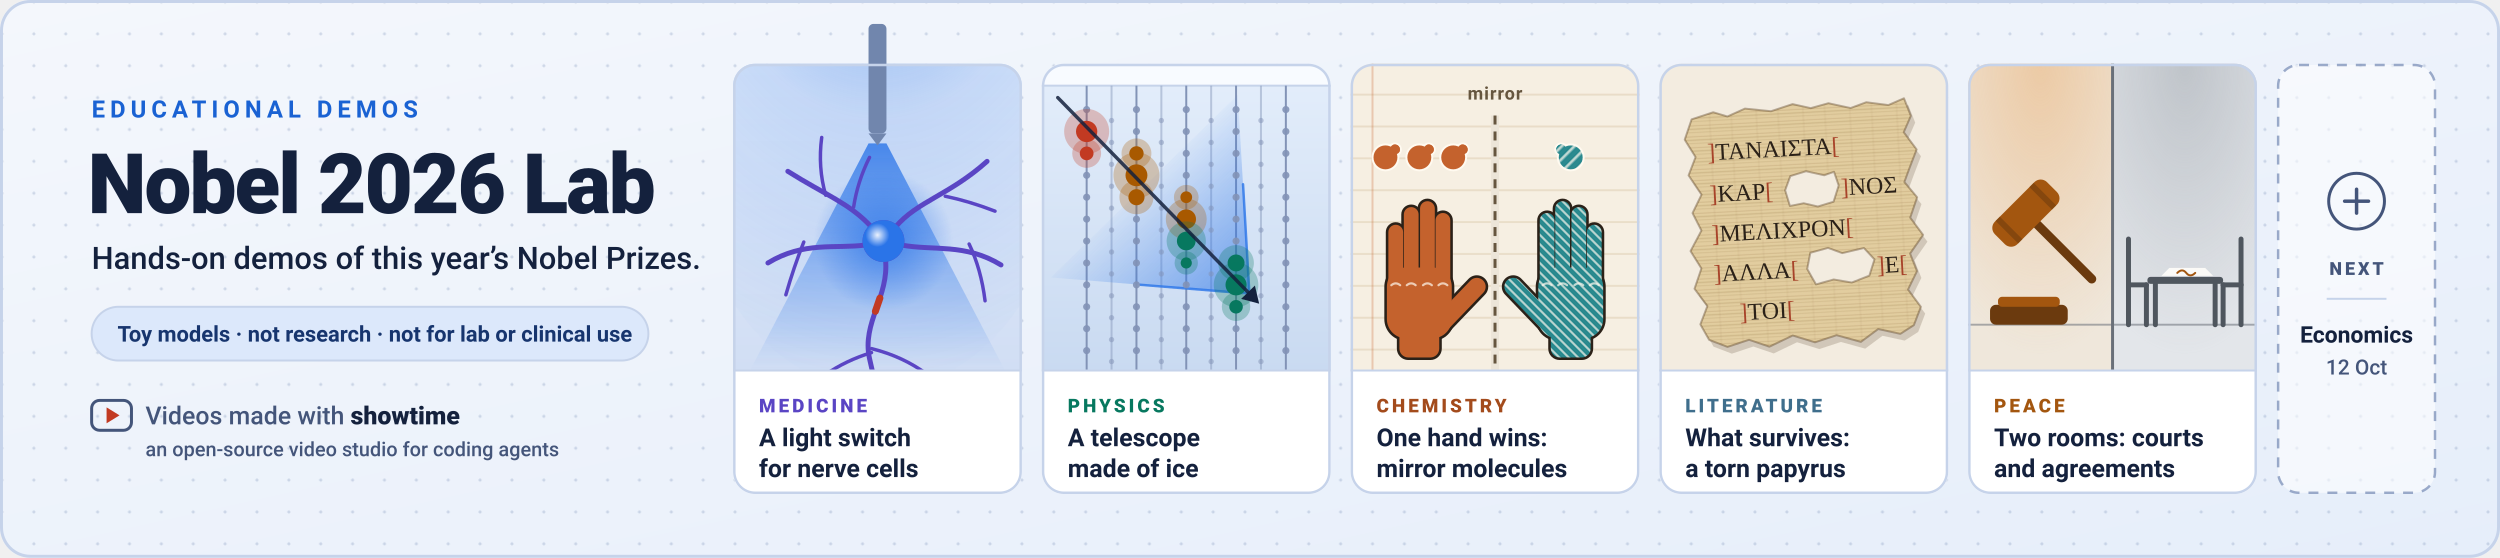
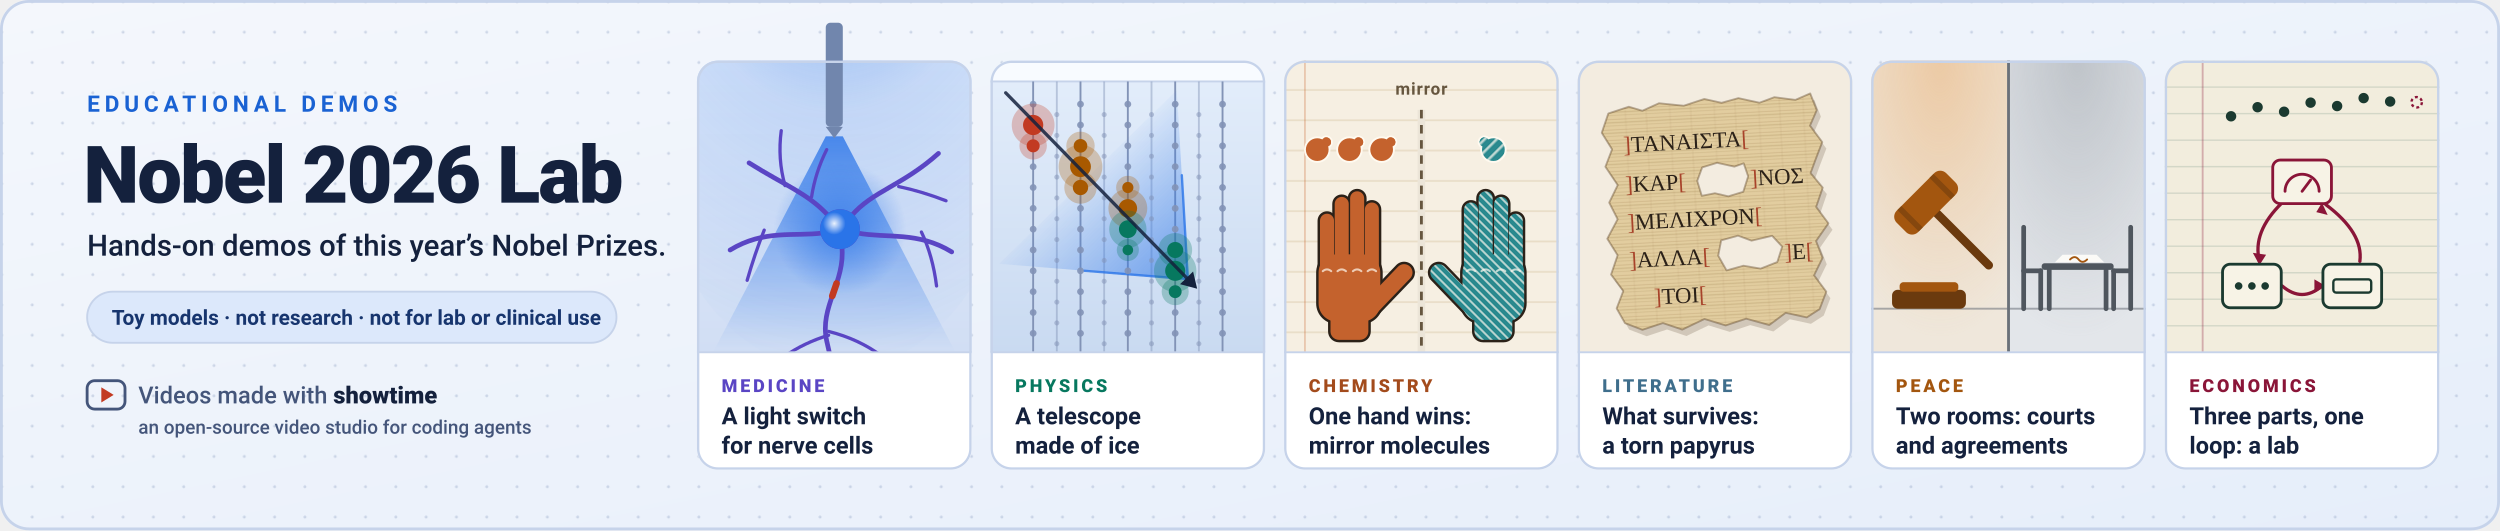
- <svg xmlns="http://www.w3.org/2000/svg" viewBox="0 0 2510 560" width="2510" height="560" role="img" aria-labelledby="t d">
+ <svg xmlns="http://www.w3.org/2000/svg" viewBox="0 0 2640 560" width="2640" height="560" role="img" aria-labelledby="t d">
  <style>.pulse{animation:pulse 5s ease-in-out infinite}@keyframes pulse{0%,100%{opacity:1}50%{opacity:.7}}.lit{animation:lit 5s ease-in-out infinite}@keyframes lit{0%,100%{opacity:.85}50%{opacity:.35}}.tw{animation:tw 4s ease-in-out infinite}@keyframes tw{0%,100%{opacity:1}50%{opacity:.62}}.spk{stroke-dasharray:14 186;stroke-dashoffset:-40;animation:spk 5s linear infinite}@keyframes spk{0%{stroke-dashoffset:14}100%{stroke-dashoffset:-186}}@media (prefers-reduced-motion: reduce){*{animation:none!important;transition:none!important}}</style>
  <g font-family="system-ui, -apple-system, &quot;Segoe UI&quot;, Roboto, &quot;Helvetica Neue&quot;, Arial, sans-serif">
    <defs>
      <linearGradient id="bg" x1="0" y1="0" x2="1" y2="1">
        <stop offset="0" stop-color="#F4F7FC" />
        <stop offset="1" stop-color="#E6EEFA" />
      </linearGradient>
      <pattern id="dots" width="32" height="32" patternUnits="userSpaceOnUse">
        <circle cx="2" cy="2" r="1.6" fill="#7C90B8" fill-opacity=".28" />
      </pattern>
      <linearGradient id="tis" x1="0" y1="0" x2="0" y2="1">
        <stop offset="0" stop-color="#E3ECFA" />
        <stop offset="1" stop-color="#D1DEF4" />
      </linearGradient>
      <linearGradient id="ice" x1="0" y1="0" x2="0" y2="1">
        <stop offset="0" stop-color="#E4EEFB" />
        <stop offset="1" stop-color="#C9DAF1" />
      </linearGradient>
      <linearGradient id="cone" x1="0" y1="0" x2="0" y2="1">
        <stop offset="0" stop-color="#2A74E8" stop-opacity=".8" />
        <stop offset="1" stop-color="#2A74E8" stop-opacity="0" />
      </linearGradient>
      <radialGradient id="glow" cx="0.5" cy="0" r="1">
        <stop offset="0" stop-color="#2A74E8" stop-opacity=".6" />
        <stop offset=".45" stop-color="#2A74E8" stop-opacity=".16" />
        <stop offset="1" stop-color="#2A74E8" stop-opacity="0" />
      </radialGradient>
      <radialGradient id="halo" cx="0.5" cy="0.5" r="0.5">
        <stop offset="0" stop-color="#2A74E8" stop-opacity=".75" />
        <stop offset="1" stop-color="#2A74E8" stop-opacity="0" />
      </radialGradient>
      <radialGradient id="spark" cx="0.5" cy="0.5" r="0.5">
        <stop offset="0" stop-color="#FFFFFF" stop-opacity=".9" />
        <stop offset="1" stop-color="#FFFFFF" stop-opacity="0" />
      </radialGradient>
      <clipPath id="cardclip">
        <rect width="290" height="432" rx="22" />
      </clipPath>
    </defs>
    <defs>
      <pattern id="hatch" width="9" height="9" patternUnits="userSpaceOnUse" patternTransform="rotate(45)">
        <rect width="9" height="9" fill="#2b8a8f" />
        <line x1="1.5" y1="0" x2="1.5" y2="9" stroke="#FFFAF0" stroke-width="2.6" stroke-opacity=".7" />
      </pattern>
      <pattern id="ruled" width="32" height="32" patternUnits="userSpaceOnUse">
        <line x1="0" y1="31" x2="32" y2="31" stroke="#E6D9C2" stroke-width="1.5" />
      </pattern>
    </defs>
    <defs>
      <pattern id="pfibre" width="47" height="11" patternUnits="userSpaceOnUse">
        <g stroke="#785828" stroke-opacity=".16">
          <line x1="0" y1="1.5" x2="47" y2="1.5" stroke-width="1" />
          <line x1="0" y1="5" x2="47" y2="5" stroke-width="1.6" />
          <line x1="0" y1="8.5" x2="47" y2="8.5" stroke-width=".8" />
        </g>
        <g stroke="#785828" stroke-opacity=".05" stroke-width="2">
          <line x1="9" y1="0" x2="9" y2="11" />
          <line x1="31" y1="0" x2="31" y2="11" />
        </g>
      </pattern>
    </defs>
-     <rect width="2510" height="560" rx="30" fill="url(#bg)" />
-     <rect width="2510" height="560" rx="30" fill="url(#dots)" />
-     <rect x="1.5" y="1.5" width="2507" height="557" rx="29" fill="none" stroke="#C6D3EA" stroke-width="3" />
+     <rect width="2640" height="560" rx="30" fill="url(#bg)" />
+     <rect width="2640" height="560" rx="30" fill="url(#dots)" />
+     <rect x="1.5" y="1.5" width="2637" height="557" rx="29" fill="none" stroke="#C6D3EA" stroke-width="3" />
    <g transform="translate(88,-6) scale(1)">
      <text x="4" y="124" font-size="24" font-weight="700" fill="#1A62D3" text-anchor="start" letter-spacing="5" textLength="334" lengthAdjust="spacingAndGlyphs">EDUCATIONAL DEMOS</text>
      <text x="0" y="220" font-size="84" font-weight="800" fill="#14213D" text-anchor="start" letter-spacing="-2" textLength="599" lengthAdjust="spacingAndGlyphs">Nobel 2026 Lab</text>
      <text x="4" y="276" font-size="31" font-weight="500" fill="#14213D" text-anchor="start" textLength="596" lengthAdjust="spacingAndGlyphs">Hands-on demos of this year’s Nobel Prizes.</text>
      <rect x="4" y="314" width="559" height="54" rx="27" fill="#DCE8FB" stroke="#C6D3EA" stroke-width="2" />
      <text x="30" y="349" font-size="22" font-weight="600" fill="#17356E" text-anchor="start" textLength="507" lengthAdjust="spacingAndGlyphs">Toy models · not research · not for lab or clinical use</text>
      <rect x="4" y="408" width="40" height="30" rx="8" fill="none" stroke="#44557A" stroke-width="3" />
      <polygon points="19,415 19,431 32,423" fill="#C23A22" />
      <text x="58" y="432" font-size="25" fill="#44557A" font-weight="500">Videos made with <tspan fill="#14213D" font-weight="800">showtime</tspan>
      </text>
      <text x="58" y="464" font-size="20" font-weight="500" fill="#44557A" text-anchor="start">an open-source video studio for coding agents</text>
    </g>
    <g transform="translate(736,64) scale(1)">
      <g clip-path="url(#cardclip)">
        <rect width="290" height="308" fill="url(#tis)" />
        <ellipse cx="145" cy="78" rx="190" ry="250" fill="url(#glow)" class="pulse" />
        <polygon points="136,80 154,80 273,308 17,308" fill="url(#cone)" class="pulse" />
        <circle cx="151" cy="178" r="70" fill="url(#halo)" class="pulse" />
        <g fill="none" stroke="#5A45C4" stroke-linecap="round" stroke-linejoin="round">
          <path d="M139.0 164 C117.0 140 93.0 132 55.0 108" stroke-width="5" />
          <path d="M163.0 164 C185.0 138 217.0 132 255.0 98" stroke-width="5" />
          <path d="M133.0 182 C103.0 186 71.0 178 35.0 200" stroke-width="5" />
          <path d="M169.0 182 C201.0 188 233.0 180 269.0 202" stroke-width="5" />
          <path d="M93.0 132 Q85.0 104 89.0 74" stroke-width="3.5" />
          <path d="M213.0 133 Q237.0 138 263.0 148" stroke-width="3.5" />
          <path d="M71.0 179 Q61.0 204 53.0 232" stroke-width="3.5" />
          <path d="M237.0 181 Q249.0 206 253.0 238" stroke-width="3.5" />
          <path d="M121.0 144 Q125.0 118 137.0 94" stroke-width="3.5" />
          <path d="M139.0 290 Q113.0 298 93.0 312" stroke-width="3.5" />
          <path d="M139.0 286 Q171.0 294 195.0 312" stroke-width="3.5" />
          <path d="M153.0 196 C157.0 234 129.0 260 137.0 296 S145.0 328 147.0 312" stroke-width="5" />
        </g>
        <path d="M153.0 196 C157.0 234 129.0 260 137.0 296 S145.0 328 147.0 312" fill="none" stroke="#C23A22" stroke-width="7" stroke-linecap="round" class="spk" pathLength="100" />
        <circle cx="151" cy="178" r="21" fill="#5A45C4" />
        <circle cx="151" cy="178" r="21" fill="#2A74E8" class="lit" />
        <circle cx="145" cy="172" r="12" fill="url(#spark)" class="lit" />
      </g>
      <rect x="136" y="-40" width="18" height="110" rx="5" fill="#7186AD" />
      <path d="M136 70 H154 L145 82 Z" fill="#7186AD" />
      <rect y="308" width="290" height="124" fill="#FFFFFF" clip-path="url(#cardclip)" />
      <line x1="0" y1="308" x2="290" y2="308" stroke="#C6D3EA" stroke-width="2" />
      <text x="26" y="350" font-size="19" font-weight="800" fill="#5A45C4" text-anchor="start" letter-spacing="3">MEDICINE</text>
      <text x="26" y="384" font-size="25" font-weight="700" fill="#14213D" text-anchor="start">A light switch</text>
      <text x="26" y="415" font-size="25" font-weight="700" fill="#14213D" text-anchor="start">for nerve cells</text>
      <rect x="1.25" y="1.25" width="287.5" height="429.5" rx="21" fill="none" stroke="#C6D3EA" stroke-width="2.5" />
      <g transform="translate(310,0)">
        <g clip-path="url(#cardclip)">
          <rect width="290" height="308" fill="url(#ice)" />
          <rect width="290" height="22" fill="#F8FBFF" />
          <line x1="0" y1="22" x2="290" y2="22" stroke="#C6D3EA" stroke-width="2" />
          <g stroke="#8293B6" stroke-opacity="0.45" stroke-width="2">
            <line x1="70" y1="22" x2="70" y2="308" />
            <line x1="120" y1="22" x2="120" y2="308" />
            <line x1="170" y1="22" x2="170" y2="308" />
            <line x1="220" y1="22" x2="220" y2="308" />
          </g>
          <g stroke="#8293B6" stroke-opacity="1" stroke-width="2">
            <line x1="45" y1="22" x2="45" y2="308" />
            <line x1="95" y1="22" x2="95" y2="308" />
            <line x1="145" y1="22" x2="145" y2="308" />
            <line x1="195" y1="22" x2="195" y2="308" />
            <line x1="245" y1="22" x2="245" y2="308" />
          </g>
          <linearGradient id="ckv" gradientUnits="userSpaceOnUse" x1="208.4" y1="230.8" x2="96.6" y2="116.4">
            <stop offset="0" stop-color="#2A74E8" stop-opacity=".62" />
            <stop offset="1" stop-color="#2A74E8" stop-opacity="0" />
          </linearGradient>
          <polygon points="208.4,230.8 196.7,31.2 9.1,214.6" fill="url(#ckv)" class="pulse" />
          <line x1="208.4" y1="230.8" x2="202.0" y2="121.0" stroke="#2A74E8" stroke-width="2.5" stroke-opacity=".8" stroke-linecap="round" />
          <line x1="208.4" y1="230.8" x2="98.8" y2="221.9" stroke="#2A74E8" stroke-width="2.5" stroke-opacity=".8" stroke-linecap="round" />
          <circle cx="70" cy="57" r="2.7" fill="#8293B6" fill-opacity="0.5" />
          <circle cx="70" cy="79" r="2.7" fill="#8293B6" fill-opacity="0.5" />
          <circle cx="70" cy="101" r="2.7" fill="#8293B6" fill-opacity="0.5" />
          <circle cx="70" cy="123" r="2.7" fill="#8293B6" fill-opacity="0.5" />
          <circle cx="70" cy="145" r="2.7" fill="#8293B6" fill-opacity="0.5" />
          <circle cx="70" cy="167" r="2.7" fill="#8293B6" fill-opacity="0.5" />
          <circle cx="70" cy="189" r="2.7" fill="#8293B6" fill-opacity="0.5" />
          <circle cx="70" cy="211" r="2.7" fill="#8293B6" fill-opacity="0.5" />
          <circle cx="70" cy="233" r="2.7" fill="#8293B6" fill-opacity="0.5" />
          <circle cx="70" cy="255" r="2.7" fill="#8293B6" fill-opacity="0.5" />
          <circle cx="70" cy="277" r="2.7" fill="#8293B6" fill-opacity="0.5" />
          <circle cx="70" cy="299" r="2.7" fill="#8293B6" fill-opacity="0.5" />
          <circle cx="120" cy="57" r="2.7" fill="#8293B6" fill-opacity="0.5" />
          <circle cx="120" cy="79" r="2.7" fill="#8293B6" fill-opacity="0.5" />
          <circle cx="120" cy="101" r="2.7" fill="#8293B6" fill-opacity="0.5" />
          <circle cx="120" cy="123" r="2.7" fill="#8293B6" fill-opacity="0.5" />
          <circle cx="120" cy="145" r="2.7" fill="#8293B6" fill-opacity="0.5" />
          <circle cx="120" cy="167" r="2.7" fill="#8293B6" fill-opacity="0.5" />
          <circle cx="120" cy="189" r="2.7" fill="#8293B6" fill-opacity="0.5" />
          <circle cx="120" cy="211" r="2.7" fill="#8293B6" fill-opacity="0.5" />
          <circle cx="120" cy="233" r="2.7" fill="#8293B6" fill-opacity="0.5" />
          <circle cx="120" cy="255" r="2.7" fill="#8293B6" fill-opacity="0.5" />
          <circle cx="120" cy="277" r="2.7" fill="#8293B6" fill-opacity="0.5" />
          <circle cx="120" cy="299" r="2.7" fill="#8293B6" fill-opacity="0.5" />
          <circle cx="170" cy="57" r="2.7" fill="#8293B6" fill-opacity="0.5" />
          <circle cx="170" cy="79" r="2.7" fill="#8293B6" fill-opacity="0.5" />
          <circle cx="170" cy="101" r="2.7" fill="#8293B6" fill-opacity="0.5" />
          <circle cx="170" cy="123" r="2.7" fill="#8293B6" fill-opacity="0.5" />
          <circle cx="170" cy="145" r="2.7" fill="#8293B6" fill-opacity="0.5" />
          <circle cx="170" cy="167" r="2.7" fill="#8293B6" fill-opacity="0.5" />
          <circle cx="170" cy="189" r="2.7" fill="#8293B6" fill-opacity="0.5" />
          <circle cx="170" cy="211" r="2.7" fill="#8293B6" fill-opacity="0.5" />
          <circle cx="170" cy="233" r="2.7" fill="#8293B6" fill-opacity="0.5" />
          <circle cx="170" cy="255" r="2.7" fill="#8293B6" fill-opacity="0.5" />
          <circle cx="170" cy="277" r="2.7" fill="#8293B6" fill-opacity="0.5" />
          <circle cx="170" cy="299" r="2.7" fill="#8293B6" fill-opacity="0.5" />
          <circle cx="220" cy="57" r="2.7" fill="#8293B6" fill-opacity="0.5" />
          <circle cx="220" cy="79" r="2.7" fill="#8293B6" fill-opacity="0.5" />
          <circle cx="220" cy="101" r="2.7" fill="#8293B6" fill-opacity="0.5" />
          <circle cx="220" cy="123" r="2.7" fill="#8293B6" fill-opacity="0.5" />
          <circle cx="220" cy="145" r="2.7" fill="#8293B6" fill-opacity="0.5" />
          <circle cx="220" cy="167" r="2.7" fill="#8293B6" fill-opacity="0.5" />
          <circle cx="220" cy="189" r="2.7" fill="#8293B6" fill-opacity="0.5" />
          <circle cx="220" cy="211" r="2.7" fill="#8293B6" fill-opacity="0.5" />
          <circle cx="220" cy="233" r="2.7" fill="#8293B6" fill-opacity="0.5" />
          <circle cx="220" cy="255" r="2.7" fill="#8293B6" fill-opacity="0.5" />
          <circle cx="220" cy="277" r="2.7" fill="#8293B6" fill-opacity="0.5" />
          <circle cx="220" cy="299" r="2.7" fill="#8293B6" fill-opacity="0.5" />
          <circle cx="45" cy="46" r="3.6" fill="#8293B6" fill-opacity="0.9" />
          <circle cx="45" cy="112" r="3.6" fill="#8293B6" fill-opacity="0.9" />
          <circle cx="45" cy="134" r="3.6" fill="#8293B6" fill-opacity="0.9" />
          <circle cx="45" cy="156" r="3.6" fill="#8293B6" fill-opacity="0.9" />
          <circle cx="45" cy="178" r="3.6" fill="#8293B6" fill-opacity="0.9" />
          <circle cx="45" cy="200" r="3.6" fill="#8293B6" fill-opacity="0.9" />
          <circle cx="45" cy="222" r="3.6" fill="#8293B6" fill-opacity="0.9" />
          <circle cx="45" cy="244" r="3.6" fill="#8293B6" fill-opacity="0.9" />
          <circle cx="45" cy="266" r="3.6" fill="#8293B6" fill-opacity="0.9" />
          <circle cx="45" cy="288" r="3.6" fill="#8293B6" fill-opacity="0.9" />
          <circle cx="95" cy="46" r="3.6" fill="#8293B6" fill-opacity="0.9" />
          <circle cx="95" cy="68" r="3.6" fill="#8293B6" fill-opacity="0.9" />
          <circle cx="95" cy="156" r="3.6" fill="#8293B6" fill-opacity="0.9" />
          <circle cx="95" cy="178" r="3.6" fill="#8293B6" fill-opacity="0.9" />
          <circle cx="95" cy="200" r="3.6" fill="#8293B6" fill-opacity="0.9" />
          <circle cx="95" cy="222" r="3.6" fill="#8293B6" fill-opacity="0.9" />
          <circle cx="95" cy="244" r="3.6" fill="#8293B6" fill-opacity="0.9" />
          <circle cx="95" cy="266" r="3.6" fill="#8293B6" fill-opacity="0.9" />
          <circle cx="95" cy="288" r="3.6" fill="#8293B6" fill-opacity="0.9" />
          <circle cx="145" cy="46" r="3.6" fill="#8293B6" fill-opacity="0.9" />
          <circle cx="145" cy="68" r="3.6" fill="#8293B6" fill-opacity="0.9" />
          <circle cx="145" cy="90" r="3.6" fill="#8293B6" fill-opacity="0.9" />
          <circle cx="145" cy="112" r="3.6" fill="#8293B6" fill-opacity="0.9" />
          <circle cx="145" cy="222" r="3.6" fill="#8293B6" fill-opacity="0.9" />
          <circle cx="145" cy="244" r="3.6" fill="#8293B6" fill-opacity="0.9" />
          <circle cx="145" cy="266" r="3.6" fill="#8293B6" fill-opacity="0.9" />
          <circle cx="145" cy="288" r="3.6" fill="#8293B6" fill-opacity="0.9" />
          <circle cx="195" cy="46" r="3.6" fill="#8293B6" fill-opacity="0.9" />
          <circle cx="195" cy="68" r="3.6" fill="#8293B6" fill-opacity="0.9" />
          <circle cx="195" cy="90" r="3.6" fill="#8293B6" fill-opacity="0.9" />
          <circle cx="195" cy="112" r="3.6" fill="#8293B6" fill-opacity="0.9" />
          <circle cx="195" cy="134" r="3.6" fill="#8293B6" fill-opacity="0.9" />
          <circle cx="195" cy="156" r="3.6" fill="#8293B6" fill-opacity="0.9" />
          <circle cx="195" cy="178" r="3.6" fill="#8293B6" fill-opacity="0.9" />
          <circle cx="195" cy="266" r="3.6" fill="#8293B6" fill-opacity="0.9" />
          <circle cx="195" cy="288" r="3.6" fill="#8293B6" fill-opacity="0.9" />
          <circle cx="245" cy="46" r="3.6" fill="#8293B6" fill-opacity="0.9" />
          <circle cx="245" cy="68" r="3.6" fill="#8293B6" fill-opacity="0.9" />
          <circle cx="245" cy="90" r="3.6" fill="#8293B6" fill-opacity="0.9" />
          <circle cx="245" cy="112" r="3.6" fill="#8293B6" fill-opacity="0.9" />
          <circle cx="245" cy="134" r="3.6" fill="#8293B6" fill-opacity="0.9" />
          <circle cx="245" cy="156" r="3.6" fill="#8293B6" fill-opacity="0.9" />
          <circle cx="245" cy="178" r="3.6" fill="#8293B6" fill-opacity="0.9" />
          <circle cx="245" cy="200" r="3.6" fill="#8293B6" fill-opacity="0.9" />
          <circle cx="245" cy="222" r="3.6" fill="#8293B6" fill-opacity="0.9" />
          <circle cx="245" cy="244" r="3.6" fill="#8293B6" fill-opacity="0.9" />
          <circle cx="245" cy="266" r="3.6" fill="#8293B6" fill-opacity="0.9" />
          <circle cx="245" cy="288" r="3.6" fill="#8293B6" fill-opacity="0.9" />
          <g class="tw" style="animation-delay:-0.65s">
            <circle cx="45" cy="68" r="22.6" fill="#C23A22" fill-opacity=".28" />
            <circle cx="45" cy="68" r="10.7" fill="#C23A22" />
          </g>
          <g class="tw" style="animation-delay:-0.88s">
            <circle cx="45" cy="90" r="14.5" fill="#C23A22" fill-opacity=".28" />
            <circle cx="45" cy="90" r="6.9" fill="#C23A22" />
          </g>
          <g class="tw" style="animation-delay:-1.38s">
            <circle cx="95" cy="90" r="15.0" fill="#A85900" fill-opacity=".28" />
            <circle cx="95" cy="90" r="7.2" fill="#A85900" />
          </g>
          <g class="tw" style="animation-delay:-1.61s">
            <circle cx="95" cy="112" r="23.1" fill="#A85900" fill-opacity=".28" />
            <circle cx="95" cy="112" r="11.0" fill="#A85900" />
          </g>
          <g class="tw" style="animation-delay:-1.84s">
            <circle cx="95" cy="134" r="17.1" fill="#A85900" fill-opacity=".28" />
            <circle cx="95" cy="134" r="8.1" fill="#A85900" />
          </g>
          <g class="tw" style="animation-delay:-2.35s">
            <circle cx="145" cy="134" r="12.4" fill="#A85900" fill-opacity=".28" />
            <circle cx="145" cy="134" r="5.9" fill="#A85900" />
          </g>
          <g class="tw" style="animation-delay:-2.58s">
            <circle cx="145" cy="156" r="20.5" fill="#A85900" fill-opacity=".28" />
            <circle cx="145" cy="156" r="9.8" fill="#A85900" />
          </g>
          <g class="tw" style="animation-delay:-2.81s">
            <circle cx="145" cy="178" r="19.7" fill="#07785F" fill-opacity=".28" />
            <circle cx="145" cy="178" r="9.4" fill="#07785F" />
          </g>
          <g class="tw" style="animation-delay:-3.04s">
            <circle cx="145" cy="200" r="11.7" fill="#07785F" fill-opacity=".28" />
            <circle cx="145" cy="200" r="5.6" fill="#07785F" />
          </g>
          <g class="tw" style="animation-delay:-3.54s">
            <circle cx="195" cy="200" r="17.9" fill="#07785F" fill-opacity=".28" />
            <circle cx="195" cy="200" r="8.5" fill="#07785F" />
          </g>
          <g class="tw" style="animation-delay:-3.77s">
            <circle cx="195" cy="222" r="22.4" fill="#07785F" fill-opacity=".28" />
            <circle cx="195" cy="222" r="10.6" fill="#07785F" />
          </g>
          <g class="tw" style="animation-delay:-4.00s">
            <circle cx="195" cy="244" r="14.3" fill="#07785F" fill-opacity=".28" />
            <circle cx="195" cy="244" r="6.8" fill="#07785F" />
          </g>
          <line x1="16" y1="34" x2="208.4" y2="230.8" stroke="#14213D" stroke-width="3.5" stroke-linecap="round" stroke-opacity=".85" />
          <polygon points="218.2,240.9 213.9,222.7 200.1,236.1" fill="#14213D" />
        </g>
        <rect y="308" width="290" height="124" fill="#FFFFFF" clip-path="url(#cardclip)" />
        <line x1="0" y1="308" x2="290" y2="308" stroke="#C6D3EA" stroke-width="2" />
        <text x="26" y="350" font-size="19" font-weight="800" fill="#07785F" text-anchor="start" letter-spacing="3">PHYSICS</text>
        <text x="26" y="384" font-size="25" font-weight="700" fill="#14213D" text-anchor="start">A telescope</text>
        <text x="26" y="415" font-size="25" font-weight="700" fill="#14213D" text-anchor="start">made of ice</text>
        <rect x="1.25" y="1.25" width="287.5" height="429.5" rx="21" fill="none" stroke="#C6D3EA" stroke-width="2.5" />
      </g>
      <g transform="translate(620,0)">
        <g clip-path="url(#cardclip)">
          <rect width="290" height="308" fill="#F6EFE2" />
          <rect width="290" height="308" fill="url(#ruled)" />
          <line x1="22" y1="0" x2="22" y2="308" stroke="#c4622d" stroke-opacity=".28" stroke-width="2" />
          <rect x="141" y="52" width="8" height="256" fill="#ECE5D8" />
          <line x1="145" y1="52" x2="145" y2="308" stroke="#66563F" stroke-width="3" stroke-dasharray="9 7" />
          <text x="145" y="36" font-size="18" font-weight="700" fill="#66563F" text-anchor="middle" letter-spacing="1">mirror</text>
          <circle cx="44.5" cy="86.1" r="6.0" fill="#c4622d" stroke="#FFFAF0" stroke-width="2" />
          <circle cx="35.0" cy="94.0" r="13.0" fill="#c4622d" stroke="#FFFAF0" stroke-width="2" />
          <circle cx="44.5" cy="86.1" r="5.0" fill="#c4622d" />
          <circle cx="78.5" cy="86.1" r="6.0" fill="#c4622d" stroke="#FFFAF0" stroke-width="2" />
          <circle cx="69.0" cy="94.0" r="13.0" fill="#c4622d" stroke="#FFFAF0" stroke-width="2" />
          <circle cx="78.5" cy="86.1" r="5.0" fill="#c4622d" />
          <circle cx="112.5" cy="86.1" r="6.0" fill="#c4622d" stroke="#FFFAF0" stroke-width="2" />
          <circle cx="103.0" cy="94.0" r="13.0" fill="#c4622d" stroke="#FFFAF0" stroke-width="2" />
          <circle cx="112.5" cy="86.1" r="5.0" fill="#c4622d" />
          <circle cx="211.5" cy="86.1" r="6.0" fill="url(#hatch)" stroke="#FFFAF0" stroke-width="2" />
          <circle cx="221.0" cy="94.0" r="13.0" fill="url(#hatch)" stroke="#FFFAF0" stroke-width="2" />
          <circle cx="211.5" cy="86.1" r="5.0" fill="url(#hatch)" />
          <g transform="translate(69,286) scale(0.74)">
            <g fill="none" stroke="#2B2118" stroke-width="7" stroke-linejoin="round">
              <rect x="-27" y="-28" width="54" height="40" rx="12" />
              <rect x="-44" y="-110" width="88" height="96" rx="26" />
              <rect x="-42" y="-168" width="20" height="88" rx="10" />
              <rect x="-21" y="-192" width="20" height="112" rx="10" />
              <rect x="1" y="-200" width="20" height="120" rx="10" />
              <rect x="22" y="-184" width="20" height="104" rx="10" />
            </g>
            <line x1="30" y1="-34" x2="78" y2="-84" stroke="#2B2118" stroke-width="31" stroke-linecap="round" />
            <g fill="#c4622d">
              <rect x="-27" y="-28" width="54" height="40" rx="12" />
              <rect x="-44" y="-110" width="88" height="96" rx="26" />
              <rect x="-42" y="-168" width="20" height="88" rx="10" />
              <rect x="-21" y="-192" width="20" height="112" rx="10" />
              <rect x="1" y="-200" width="20" height="120" rx="10" />
              <rect x="22" y="-184" width="20" height="104" rx="10" />
            </g>
            <line x1="30" y1="-34" x2="78" y2="-84" stroke="#c4622d" stroke-width="24" stroke-linecap="round" />
            <g stroke="#FFFAF0" stroke-opacity=".7" stroke-width="3" stroke-linecap="round" fill="none">
              <path d="M-38 -86 q6 -5 12 0" />
              <path d="M-17 -86 q6 -5 12 0" />
              <path d="M5 -86 q6 -5 12 0" />
              <path d="M26 -86 q6 -5 12 0" />
            </g>
          </g>
          <g transform="translate(221,286) scale(-0.74 0.74)">
            <g fill="none" stroke="#2B2118" stroke-width="7" stroke-linejoin="round">
              <rect x="-27" y="-28" width="54" height="40" rx="12" />
              <rect x="-44" y="-110" width="88" height="96" rx="26" />
              <rect x="-42" y="-168" width="20" height="88" rx="10" />
              <rect x="-21" y="-192" width="20" height="112" rx="10" />
              <rect x="1" y="-200" width="20" height="120" rx="10" />
              <rect x="22" y="-184" width="20" height="104" rx="10" />
            </g>
            <line x1="30" y1="-34" x2="78" y2="-84" stroke="#2B2118" stroke-width="31" stroke-linecap="round" />
            <g fill="url(#hatch)">
              <rect x="-27" y="-28" width="54" height="40" rx="12" />
              <rect x="-44" y="-110" width="88" height="96" rx="26" />
              <rect x="-42" y="-168" width="20" height="88" rx="10" />
              <rect x="-21" y="-192" width="20" height="112" rx="10" />
              <rect x="1" y="-200" width="20" height="120" rx="10" />
              <rect x="22" y="-184" width="20" height="104" rx="10" />
            </g>
            <line x1="30" y1="-34" x2="78" y2="-84" stroke="url(#hatch)" stroke-width="24" stroke-linecap="round" />
            <g stroke="#FFFAF0" stroke-opacity=".7" stroke-width="3" stroke-linecap="round" fill="none">
              <path d="M-38 -86 q6 -5 12 0" />
              <path d="M-17 -86 q6 -5 12 0" />
              <path d="M5 -86 q6 -5 12 0" />
              <path d="M26 -86 q6 -5 12 0" />
            </g>
          </g>
        </g>
        <rect y="308" width="290" height="124" fill="#FFFFFF" clip-path="url(#cardclip)" />
        <line x1="0" y1="308" x2="290" y2="308" stroke="#C6D3EA" stroke-width="2" />
        <text x="26" y="350" font-size="19" font-weight="800" fill="#A34B1C" text-anchor="start" letter-spacing="3">CHEMISTRY</text>
        <text x="26" y="384" font-size="25" font-weight="700" fill="#14213D" text-anchor="start">One hand wins:</text>
        <text x="26" y="415" font-size="25" font-weight="700" fill="#14213D" text-anchor="start">mirror molecules</text>
        <rect x="1.25" y="1.25" width="287.5" height="429.5" rx="21" fill="none" stroke="#C6D3EA" stroke-width="2.5" />
      </g>
      <g transform="translate(930,0)">
        <g clip-path="url(#cardclip)">
          <rect width="290" height="308" fill="#F3ECE0" />
          <g transform="rotate(-3 147 160)">
            <polygon points="38,50 60,44 74,49 92,42 118,46 140,40 158,45 176,41 198,47 214,42 236,46 252,40 258,58 250,74 262,92 254,110 248,124 260,140 252,160 264,178 250,196 256,214 246,232 258,250 250,268 236,276 214,270 196,282 172,274 150,280 128,272 104,282 84,274 62,280 44,272 36,256 44,238 32,220 40,200 30,182 42,162 34,144 44,126 32,106 40,88 30,70" fill="#3C230A" fill-opacity=".18" transform="translate(4 7)" />
            <polygon points="38,50 60,44 74,49 92,42 118,46 140,40 158,45 176,41 198,47 214,42 236,46 252,40 258,58 250,74 262,92 254,110 248,124 260,140 252,160 264,178 250,196 256,214 246,232 258,250 250,268 236,276 214,270 196,282 172,274 150,280 128,272 104,282 84,274 62,280 44,272 36,256 44,238 32,220 40,200 30,182 42,162 34,144 44,126 32,106 40,88 30,70" fill="#E2CD9F" />
            <polygon points="38,50 60,44 74,49 92,42 118,46 140,40 158,45 176,41 198,47 214,42 236,46 252,40 258,58 250,74 262,92 254,110 248,124 260,140 252,160 264,178 250,196 256,214 246,232 258,250 250,268 236,276 214,270 196,282 172,274 150,280 128,272 104,282 84,274 62,280 44,272 36,256 44,238 32,220 40,200 30,182 42,162 34,144 44,126 32,106 40,88 30,70" fill="url(#pfibre)" />
            <path d="M134 112 L150 108 L168 113 L178 110 L182 124 L176 140 L160 144 L146 140 L132 142 L128 126 Z" fill="#F3ECE0" />
            <path d="M134 112 L150 108 L168 113 L178 110 L182 124 L176 140 L160 144 L146 140 L132 142 L128 126 Z" fill="none" stroke="#50371A" stroke-opacity=".38" stroke-width="2" stroke-linejoin="round" />
            <path d="M150 190 L168 186 L182 192 L204 188 L214 200 L208 216 L190 222 L172 218 L154 222 L146 206 Z" fill="#F3ECE0" />
            <path d="M150 190 L168 186 L182 192 L204 188 L214 200 L208 216 L190 222 L172 218 L154 222 L146 206 Z" fill="none" stroke="#50371A" stroke-opacity=".38" stroke-width="2" stroke-linejoin="round" />
            <polygon points="38,50 60,44 74,49 92,42 118,46 140,40 158,45 176,41 198,47 214,42 236,46 252,40 258,58 250,74 262,92 254,110 248,124 260,140 252,160 264,178 250,196 256,214 246,232 258,250 250,268 236,276 214,270 196,282 172,274 150,280 128,272 104,282 84,274 62,280 44,272 36,256 44,238 32,220 40,200 30,182 42,162 34,144 44,126 32,106 40,88 30,70" fill="none" stroke="#50371A" stroke-opacity=".38" stroke-width="2" stroke-linejoin="round" />
            <text x="52" y="92" font-size="24" font-family="Georgia, &quot;Times New Roman&quot;, &quot;DejaVu Serif&quot;, serif" fill="#2B2118" textLength="149.8" lengthAdjust="spacingAndGlyphs">
              <tspan fill="#A8432A">]</tspan>ΤΑΝΑΙΣΤΑ<tspan fill="#A8432A">[</tspan>
            </text>
            <text x="52" y="134" font-size="24" font-family="Georgia, &quot;Times New Roman&quot;, &quot;DejaVu Serif&quot;, serif" fill="#2B2118" textLength="65.8" lengthAdjust="spacingAndGlyphs">
              <tspan fill="#A8432A">]</tspan>ΚΑΡ<tspan fill="#A8432A">[</tspan>
            </text>
            <text x="184" y="134" font-size="24" font-family="Georgia, &quot;Times New Roman&quot;, &quot;DejaVu Serif&quot;, serif" fill="#2B2118" textLength="58.1" lengthAdjust="spacingAndGlyphs">
              <tspan fill="#A8432A">]</tspan>ΝΟΣ</text>
            <text x="52" y="174" font-size="24" font-family="Georgia, &quot;Times New Roman&quot;, &quot;DejaVu Serif&quot;, serif" fill="#2B2118" textLength="149.8" lengthAdjust="spacingAndGlyphs">
              <tspan fill="#A8432A">]</tspan>ΜΕΛΙΧΡΟΝ<tspan fill="#A8432A">[</tspan>
            </text>
            <text x="52" y="214" font-size="24" font-family="Georgia, &quot;Times New Roman&quot;, &quot;DejaVu Serif&quot;, serif" fill="#2B2118" textLength="82.6" lengthAdjust="spacingAndGlyphs">
              <tspan fill="#A8432A">]</tspan>ΑΛΛΑ<tspan fill="#A8432A">[</tspan>
            </text>
            <text x="216" y="214" font-size="24" font-family="Georgia, &quot;Times New Roman&quot;, &quot;DejaVu Serif&quot;, serif" fill="#2B2118" textLength="32.2" lengthAdjust="spacingAndGlyphs">
              <tspan fill="#A8432A">]</tspan>Ε<tspan fill="#A8432A">[</tspan>
            </text>
            <text x="76" y="254" font-size="24" font-family="Georgia, &quot;Times New Roman&quot;, &quot;DejaVu Serif&quot;, serif" fill="#2B2118" textLength="65.8" lengthAdjust="spacingAndGlyphs">
              <tspan fill="#A8432A">]</tspan>ΤΟΙ<tspan fill="#A8432A">[</tspan>
            </text>
          </g>
        </g>
        <rect y="308" width="290" height="124" fill="#FFFFFF" clip-path="url(#cardclip)" />
        <line x1="0" y1="308" x2="290" y2="308" stroke="#C6D3EA" stroke-width="2" />
        <text x="26" y="350" font-size="19" font-weight="800" fill="#3F6E8C" text-anchor="start" letter-spacing="3">LITERATURE</text>
        <text x="26" y="384" font-size="25" font-weight="700" fill="#14213D" text-anchor="start">What survives:</text>
        <text x="26" y="415" font-size="25" font-weight="700" fill="#14213D" text-anchor="start">a torn papyrus</text>
        <rect x="1.25" y="1.25" width="287.5" height="429.5" rx="21" fill="none" stroke="#C6D3EA" stroke-width="2.5" />
      </g>
      <g transform="translate(1240,0)">
        <g clip-path="url(#cardclip)">
          <radialGradient id="pwarm" cx="0.5" cy="0" r="0.95">
            <stop offset="0" stop-color="#E8A25A" stop-opacity=".42" />
            <stop offset="1" stop-color="#E8A25A" stop-opacity="0" />
          </radialGradient>
          <radialGradient id="pcool" cx="0.5" cy="0" r="0.95">
            <stop offset="0" stop-color="#8E959D" stop-opacity=".42" />
            <stop offset="1" stop-color="#8E959D" stop-opacity="0" />
          </radialGradient>
          <rect width="145" height="308" fill="#EFE7DB" />
          <rect width="145" height="308" fill="url(#pwarm)" />
          <rect x="145" width="145" height="308" fill="#E3E6EA" />
          <rect x="145" width="145" height="308" fill="url(#pcool)" />
          <line x1="0" y1="262" x2="290" y2="262" stroke="#6A7079" stroke-opacity=".55" stroke-width="2" />
          <rect x="22" y="242" width="78" height="20" rx="6" fill="#6B3A0E" />
          <rect x="30" y="234" width="62" height="10" rx="4" fill="#A3560F" />
          <g transform="rotate(-45 58 150)">
            <rect x="53.5" y="150" width="9" height="98" rx="4.5" fill="#6B3A0E" />
            <rect x="21" y="134" width="74" height="32" rx="9" fill="#A3560F" />
            <rect x="31" y="134" width="6" height="32" fill="#6B3A0E" fill-opacity=".55" />
            <rect x="79" y="134" width="6" height="32" fill="#6B3A0E" fill-opacity=".55" />
          </g>
          <rect x="180" y="214" width="76" height="7" rx="3" fill="#4F565E" />
          <g stroke="#4F565E" stroke-width="5" stroke-linecap="round">
            <line x1="188" y1="221" x2="188" y2="262" />
            <line x1="248" y1="221" x2="248" y2="262" />
          </g>
          <polygon points="194,213 246,213 238,205 202,205" fill="#FBFAF7" />
          <path d="M210 210 q5 -5 9 0 t9 0" fill="none" stroke="#A3560F" stroke-width="2" stroke-linecap="round" />
          <g stroke="#4F565E" stroke-width="5" stroke-linecap="round" fill="none">
            <line x1="161.0" y1="176" x2="161.0" y2="262" />
            <line x1="161.0" y1="222" x2="179.0" y2="222" />
            <line x1="179.0" y1="222" x2="179.0" y2="262" />
          </g>
          <g stroke="#4F565E" stroke-width="5" stroke-linecap="round" fill="none">
            <line x1="274" y1="176" x2="274" y2="262" />
            <line x1="274" y1="222" x2="256" y2="222" />
            <line x1="256" y1="222" x2="256" y2="262" />
          </g>
          <line x1="145" y1="0" x2="145" y2="308" stroke="#6A7079" stroke-width="3" />
        </g>
        <rect y="308" width="290" height="124" fill="#FFFFFF" clip-path="url(#cardclip)" />
        <line x1="0" y1="308" x2="290" y2="308" stroke="#C6D3EA" stroke-width="2" />
        <text x="26" y="350" font-size="19" font-weight="800" fill="#A3560F" text-anchor="start" letter-spacing="3">PEACE</text>
        <text x="26" y="384" font-size="25" font-weight="700" fill="#14213D" text-anchor="start">Two rooms: courts</text>
        <text x="26" y="415" font-size="25" font-weight="700" fill="#14213D" text-anchor="start">and agreements</text>
        <rect x="1.25" y="1.25" width="287.5" height="429.5" rx="21" fill="none" stroke="#C6D3EA" stroke-width="2.5" />
      </g>
      <g transform="translate(1550,0)">
-         <rect x="1.25" y="1.25" width="157.5" height="429.5" rx="21" fill="#FFFFFF" fill-opacity=".55" stroke="#7C90B8" stroke-opacity=".75" stroke-width="2.5" stroke-dasharray="10 9" />
-         <circle cx="80" cy="138" r="28" fill="none" stroke="#44557A" stroke-width="3" />
-         <path d="M68 138 H92 M80 126 V150" stroke="#44557A" stroke-width="3.5" stroke-linecap="round" />
-         <text x="80" y="212" font-size="18" font-weight="800" fill="#44557A" text-anchor="middle" letter-spacing="3">NEXT</text>
-         <line x1="50" y1="236" x2="110" y2="236" stroke="#C6D3EA" stroke-width="2" />
-         <text x="80" y="280" font-size="23" font-weight="700" fill="#14213D" text-anchor="middle">Economics</text>
-         <text x="80" y="312" font-size="21" font-weight="500" fill="#44557A" text-anchor="middle">12 Oct</text>
+         <g clip-path="url(#cardclip)">
+           <rect width="290" height="308" fill="#F2EDDD" />
+           <line x1="0" y1="28" x2="290" y2="28" stroke="#2E6054" stroke-opacity=".16" stroke-width="1.5" />
+           <line x1="0" y1="56" x2="290" y2="56" stroke="#2E6054" stroke-opacity=".16" stroke-width="1.5" />
+           <line x1="0" y1="84" x2="290" y2="84" stroke="#2E6054" stroke-opacity=".16" stroke-width="1.5" />
+           <line x1="0" y1="112" x2="290" y2="112" stroke="#2E6054" stroke-opacity=".16" stroke-width="1.5" />
+           <line x1="0" y1="140" x2="290" y2="140" stroke="#2E6054" stroke-opacity=".16" stroke-width="1.5" />
+           <line x1="0" y1="168" x2="290" y2="168" stroke="#2E6054" stroke-opacity=".16" stroke-width="1.5" />
+           <line x1="0" y1="196" x2="290" y2="196" stroke="#2E6054" stroke-opacity=".16" stroke-width="1.5" />
+           <line x1="0" y1="224" x2="290" y2="224" stroke="#2E6054" stroke-opacity=".16" stroke-width="1.5" />
+           <line x1="0" y1="252" x2="290" y2="252" stroke="#2E6054" stroke-opacity=".16" stroke-width="1.5" />
+           <line x1="0" y1="280" x2="290" y2="280" stroke="#2E6054" stroke-opacity=".16" stroke-width="1.5" />
+           <line x1="40" y1="0" x2="40" y2="308" stroke="#8A1538" stroke-opacity=".3" stroke-width="2" />
+           <circle cx="70" cy="58.8" r="5.5" fill="#1B3A30" />
+           <circle cx="98" cy="49.2" r="5.5" fill="#1B3A30" />
+           <circle cx="126" cy="54.0" r="5.5" fill="#1B3A30" />
+           <circle cx="154" cy="44.4" r="5.5" fill="#1B3A30" />
+           <circle cx="182" cy="48.0" r="5.5" fill="#1B3A30" />
+           <circle cx="210" cy="39.6" r="5.5" fill="#1B3A30" />
+           <circle cx="238" cy="43.2" r="5.5" fill="#1B3A30" />
+           <circle cx="266" cy="44" r="5.5" fill="none" stroke="#8A1538" stroke-width="2.5" stroke-dasharray="3 3" />
+           <path d="M124 150 Q92 181 100 212" fill="none" stroke="#8A1538" stroke-width="3.5" stroke-linecap="round" />
+           <path d="M124 238 Q145 256 166 238" fill="none" stroke="#8A1538" stroke-width="3.5" stroke-linecap="round" />
+           <path d="M206 212 Q210 182 170 152" fill="none" stroke="#8A1538" stroke-width="3.5" stroke-linecap="round" />
+           <polygon points="100,216 93,203 107,205" fill="#8A1538" />
+           <polygon points="170,238 158,231 158,245" fill="#8A1538" />
+           <polygon points="166,150 172,163 160,160" fill="#8A1538" />
+           <rect x="61" y="215" width="62" height="46" rx="8" fill="#F7F3E6" stroke="#1B3A30" stroke-width="3" />
+           <rect x="167" y="215" width="62" height="46" rx="8" fill="#F7F3E6" stroke="#1B3A30" stroke-width="3" />
+           <rect x="114" y="105" width="62" height="46" rx="8" fill="#F7F3E6" stroke="#8A1538" stroke-width="3" />
+           <circle cx="78" cy="238" r="4" fill="#1B3A30" />
+           <circle cx="92" cy="238" r="4" fill="#1B3A30" />
+           <circle cx="106" cy="238" r="4" fill="#1B3A30" />
+           <rect x="178" y="231" width="40" height="14" rx="3" fill="none" stroke="#1B3A30" stroke-width="2.5" />
+           <path d="M127 138 A18 18 0 0 1 163 138" fill="none" stroke="#8A1538" stroke-width="3" stroke-linecap="round" />
+           <line x1="145" y1="138" x2="154" y2="126" stroke="#8A1538" stroke-width="3" stroke-linecap="round" />
+         </g>
+         <rect y="308" width="290" height="124" fill="#FFFFFF" clip-path="url(#cardclip)" />
+         <line x1="0" y1="308" x2="290" y2="308" stroke="#C6D3EA" stroke-width="2" />
+         <text x="26" y="350" font-size="19" font-weight="800" fill="#8A1538" text-anchor="start" letter-spacing="3">ECONOMICS</text>
+         <text x="26" y="384" font-size="25" font-weight="700" fill="#14213D" text-anchor="start">Three parts, one</text>
+         <text x="26" y="415" font-size="25" font-weight="700" fill="#14213D" text-anchor="start">loop: a lab</text>
+         <rect x="1.25" y="1.25" width="287.5" height="429.5" rx="21" fill="none" stroke="#C6D3EA" stroke-width="2.5" />
      </g>
    </g>
  </g>
</svg>
